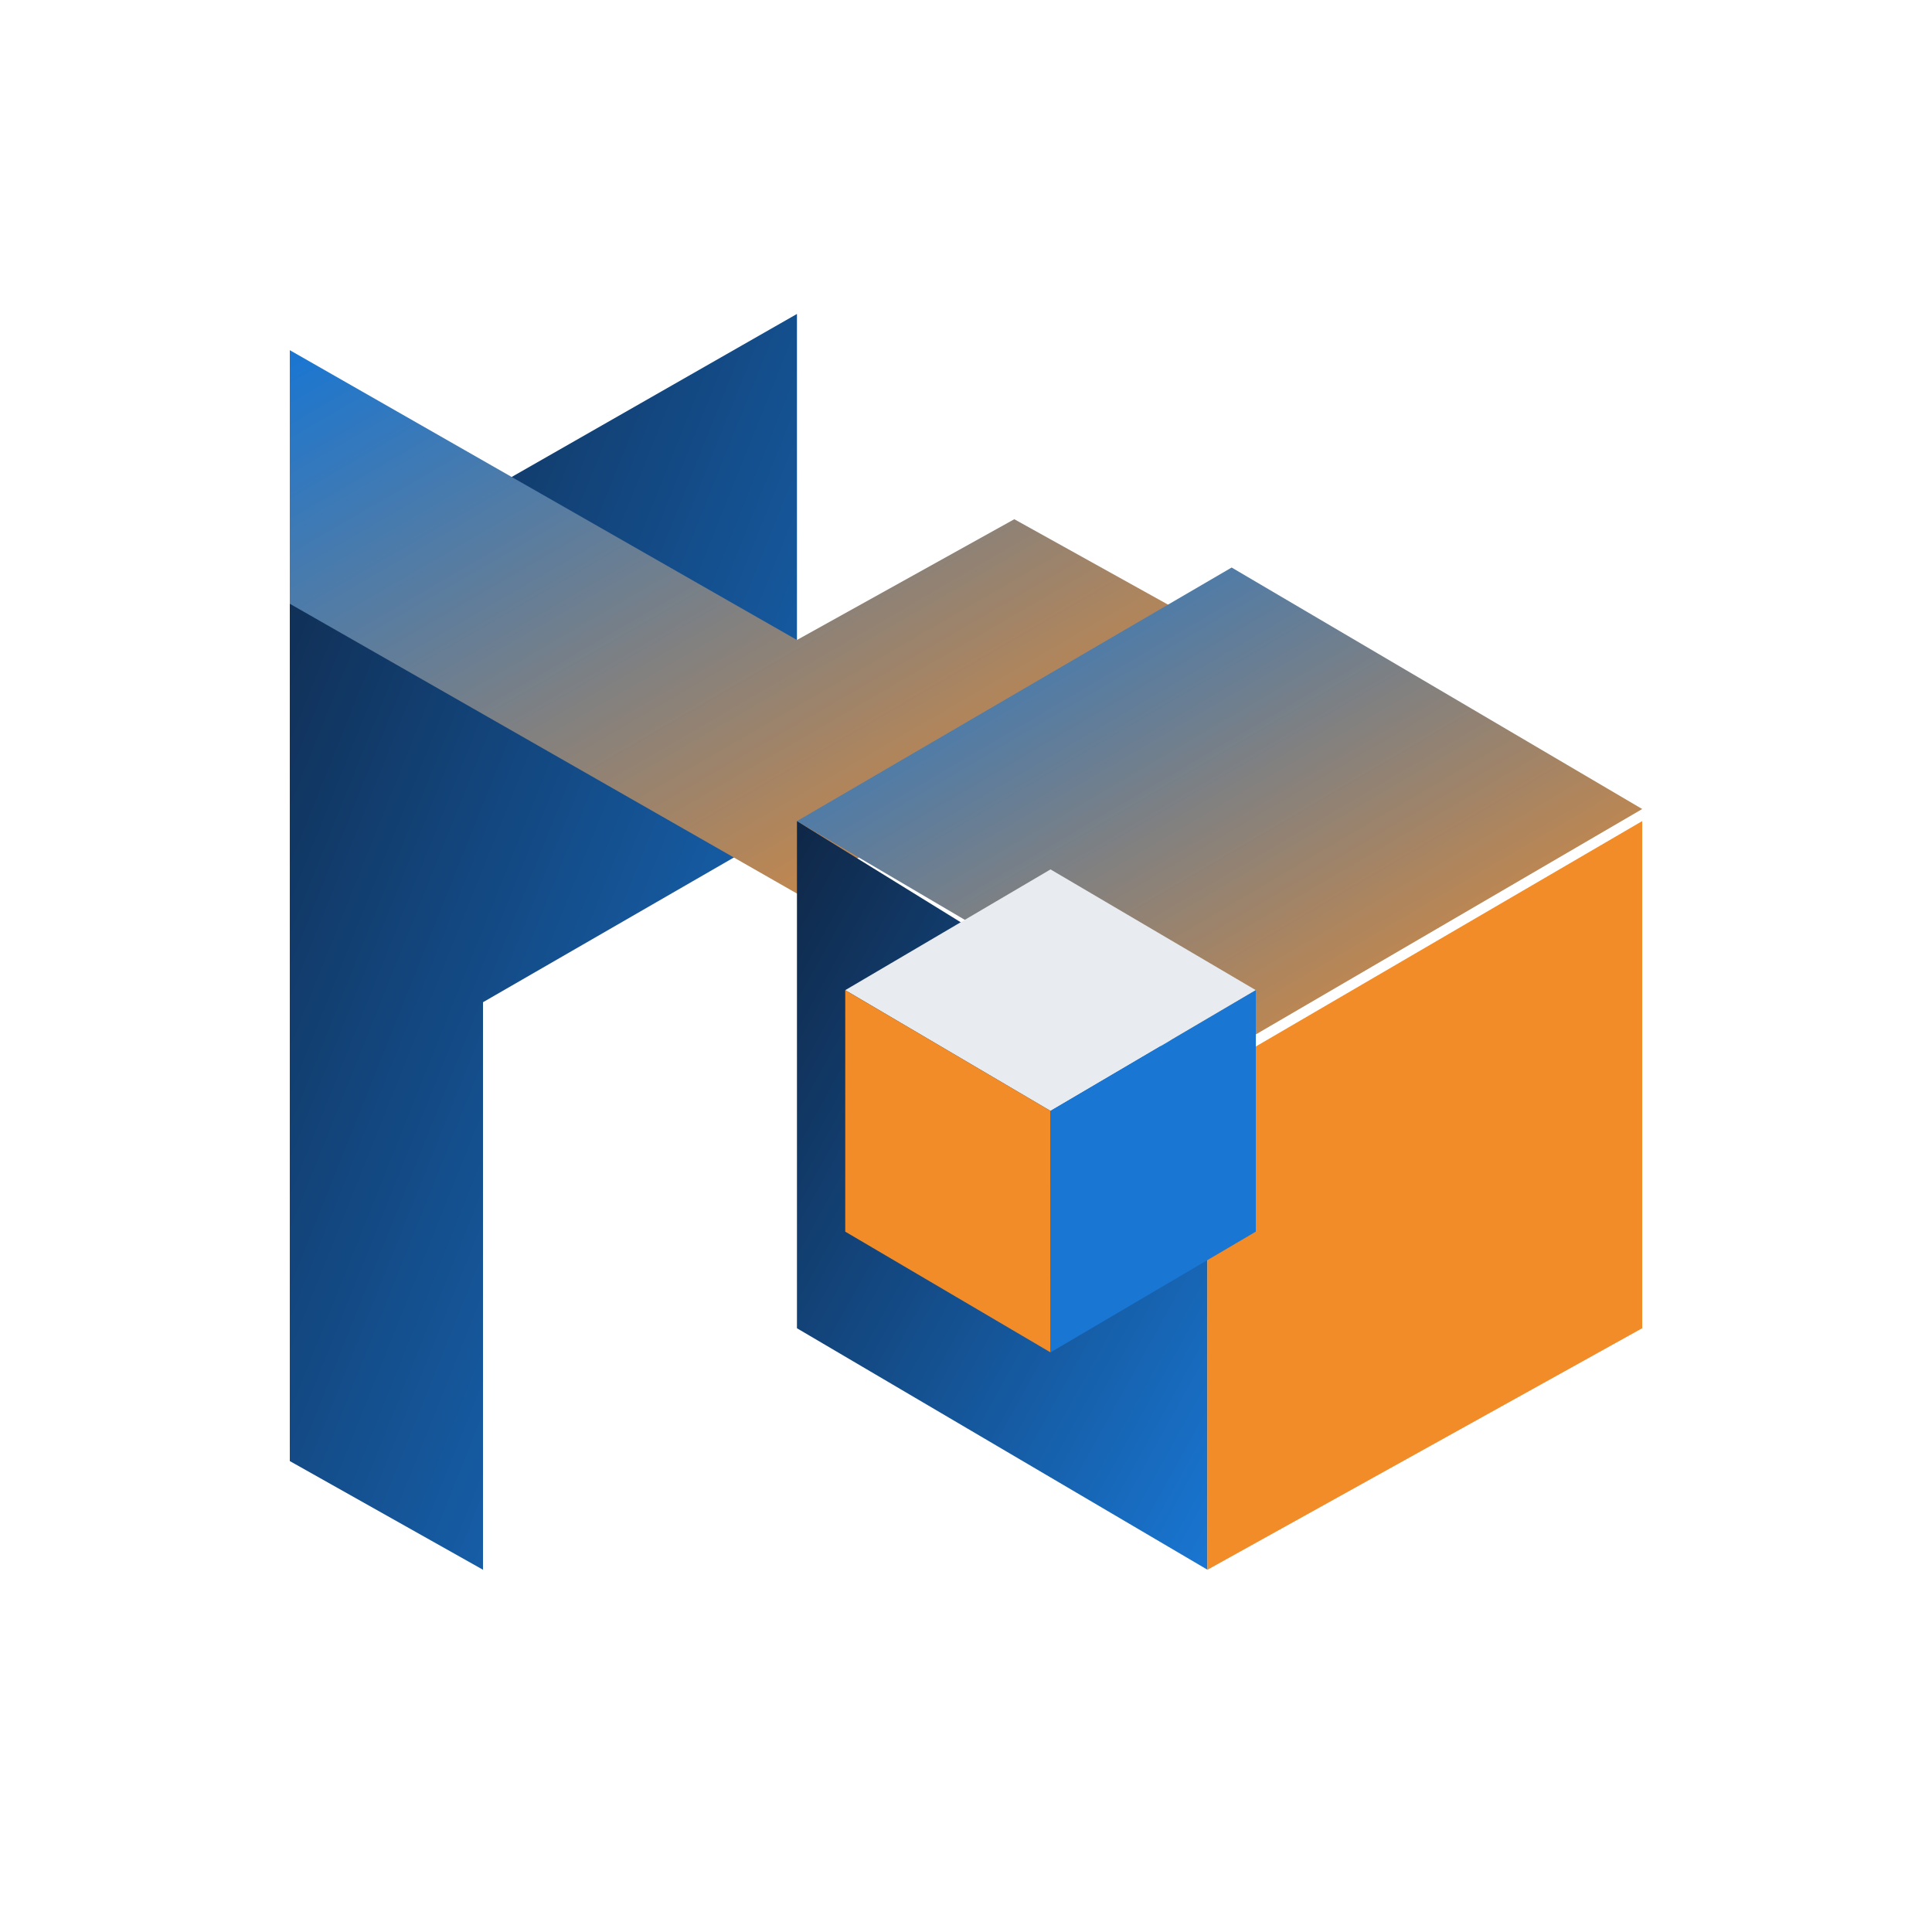
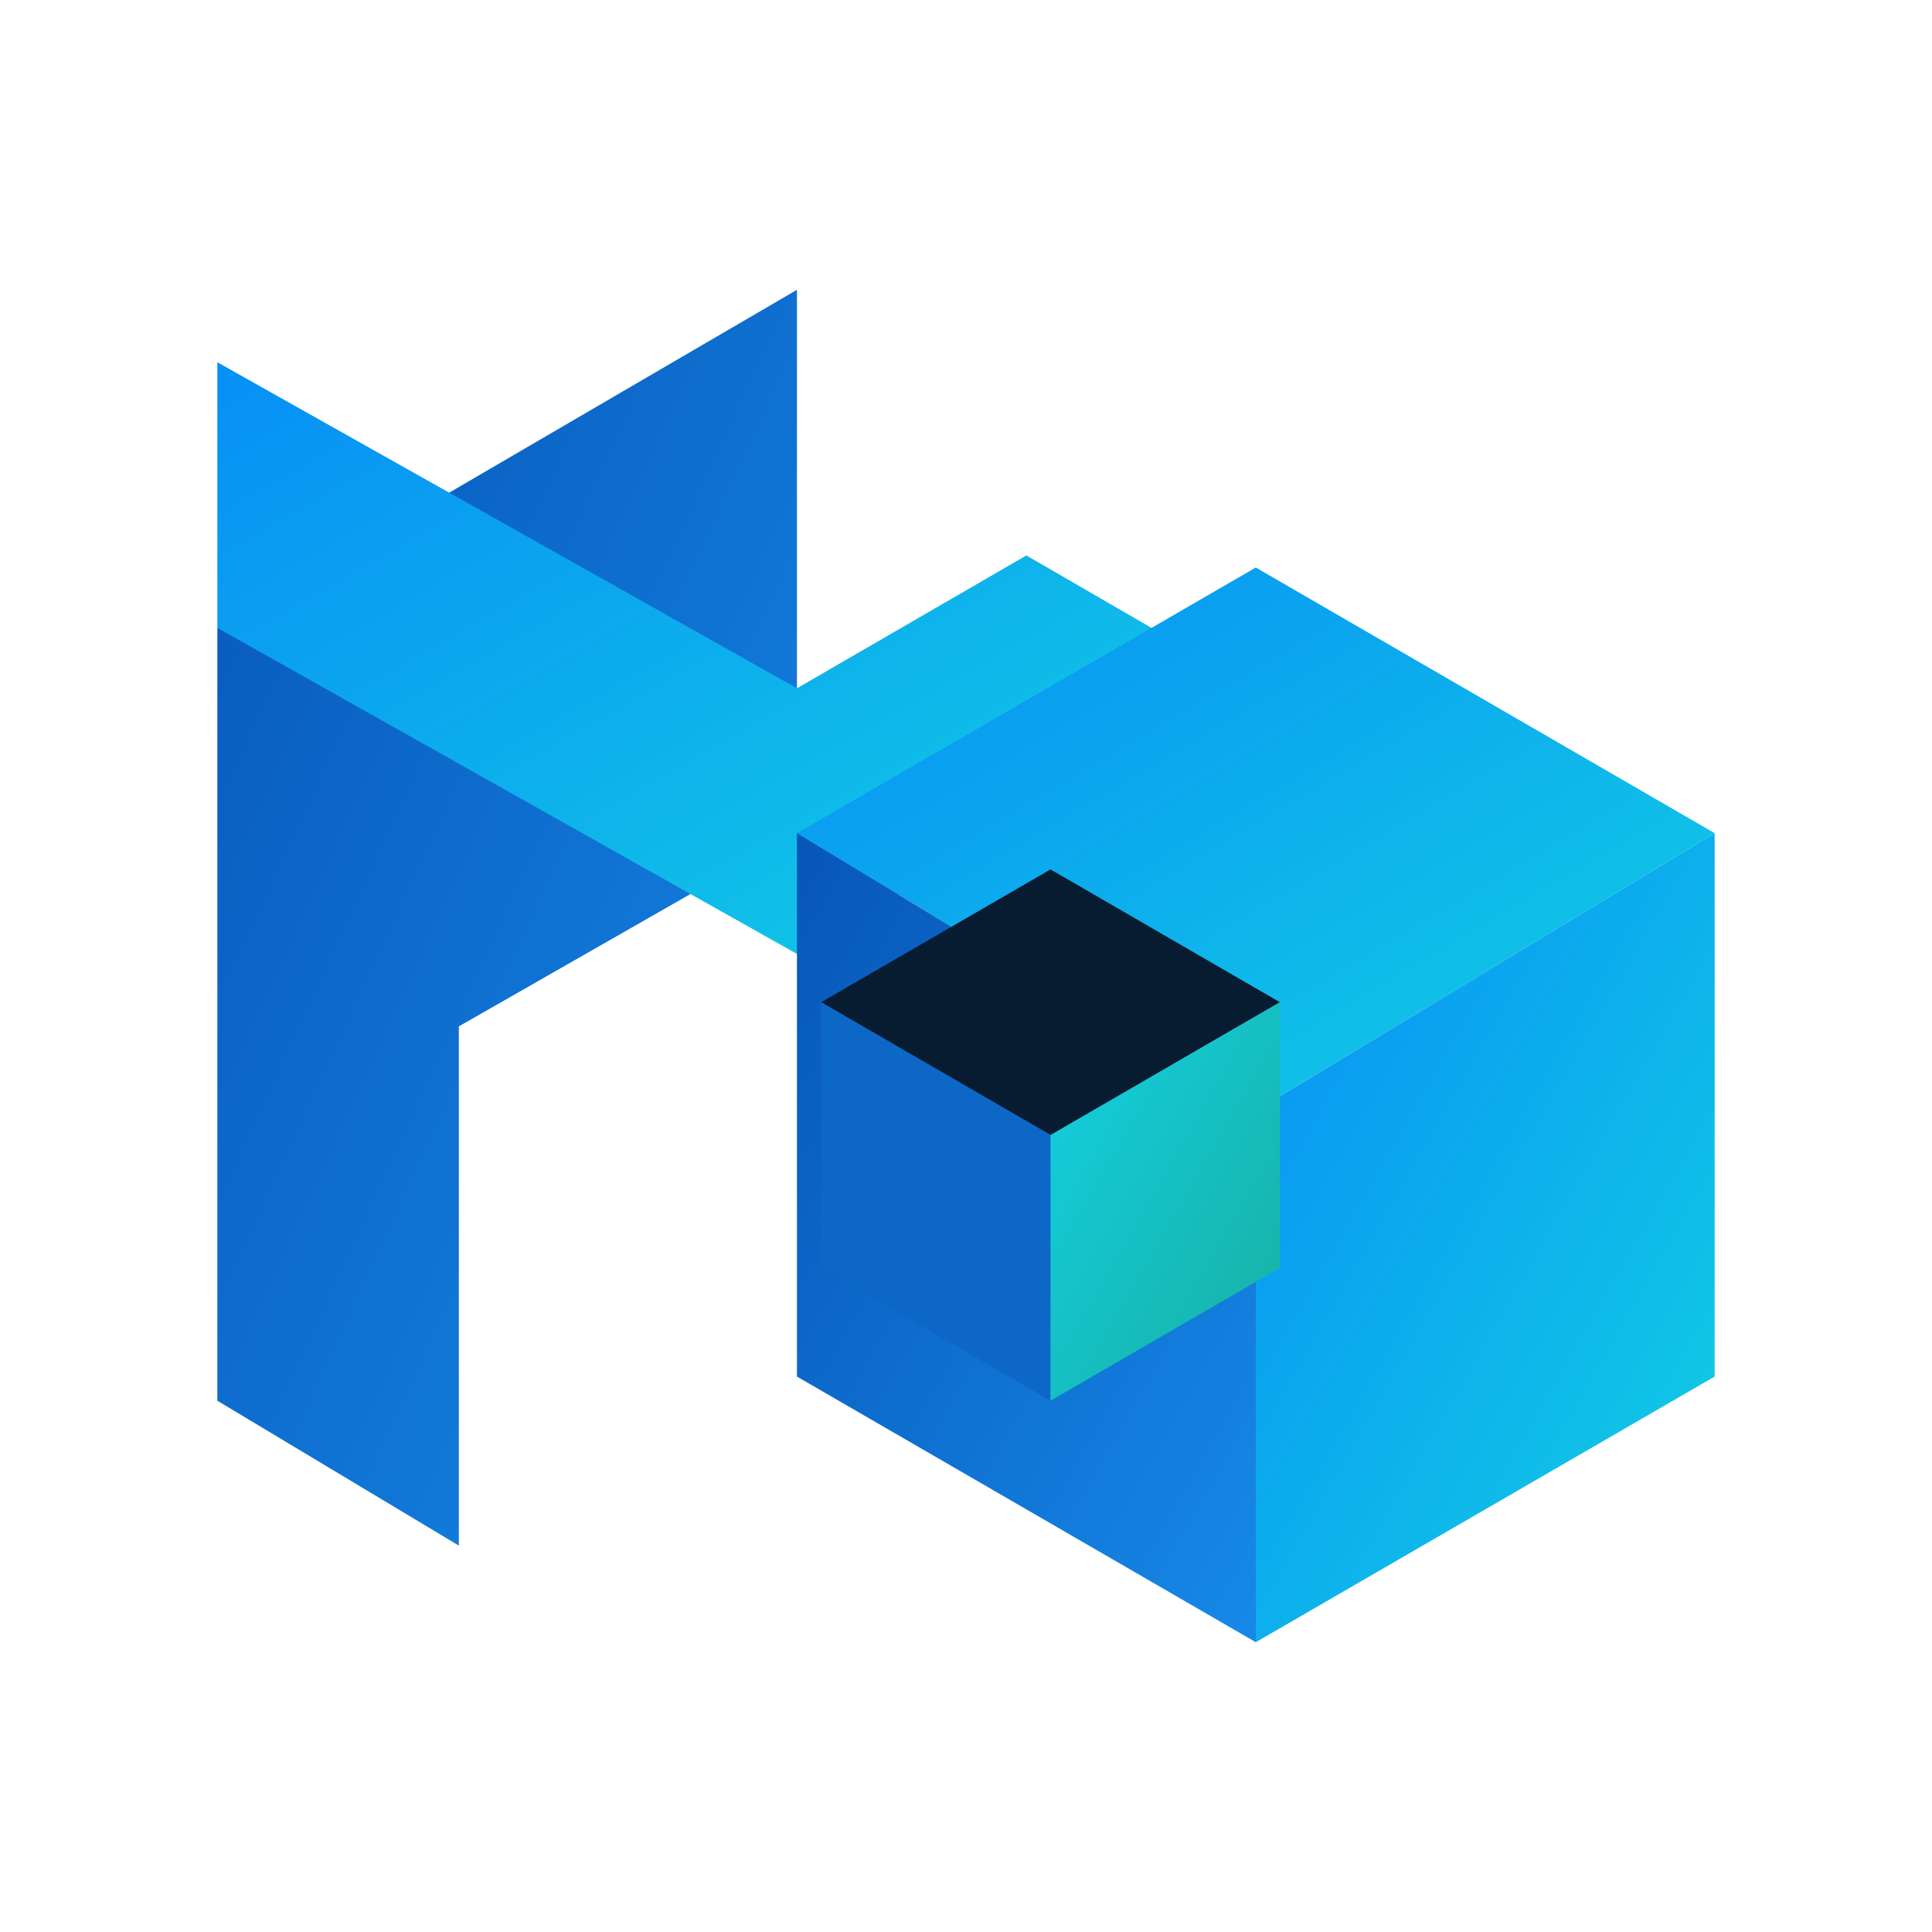
<svg xmlns="http://www.w3.org/2000/svg" viewBox="0 0 160 160" role="img" aria-labelledby="title desc">
  <defs>
-     <linearGradient id="g1" x1="0" y1="0" x2="1" y2="1">
-       <stop stop-color="#1976D2" />
-       <stop offset="1" stop-color="#F28C28" />
+     <linearGradient id="cubiTop" x1="0" y1="0" x2="1" y2="1">
+       <stop stop-color="#078FF5" />
+       <stop offset="1" stop-color="#13D0E3" />
    </linearGradient>
-     <linearGradient id="g2" x1="0" y1="0" x2="1" y2="1">
-       <stop stop-color="#0F2747" />
-       <stop offset="1" stop-color="#1976D2" />
+     <linearGradient id="cubiSide" x1="0" y1="0" x2="1" y2="1">
+       <stop stop-color="#0756B8" />
+       <stop offset="1" stop-color="#1689E8" />
+     </linearGradient>
+     <linearGradient id="cubiCube" x1="0" y1="0" x2="1" y2="1">
+       <stop stop-color="#13D0E3" />
+       <stop offset="1" stop-color="#18AFA0" />
    </linearGradient>
  </defs>
-   <path fill="url(#g2)" d="M24 50 66 26v42L40 83v47L24 121z" />
-   <path fill="url(#g1)" d="m24 50 42 24 36-21-18-10-18 10-42-24z" />
-   <path fill="url(#g1)" d="m66 68 36-21 34 20-36 21z" />
-   <path fill="url(#g2)" d="M66 68v42l34 20V89z" />
-   <path fill="#F28C28" d="m100 89 36-21v42l-36 20z" />
-   <path fill="#E8EBEF" d="m70 82 17-10 17 10-17 10z" />
-   <path fill="#F28C28" d="m70 82 17 10v20l-17-10z" />
-   <path fill="#1976D2" d="m87 92 17-10v20l-17 10z" />
+   <path fill="url(#cubiSide)" d="M18 52 66 24v45L38 85v43L18 116z" />
+   <path fill="url(#cubiTop)" d="m18 52 48 27 38-22-19-11-19 11-48-27z" />
+   <path fill="url(#cubiTop)" d="m66 69 38-22 38 22-38 23z" />
+   <path fill="url(#cubiSide)" d="M66 69v45l38 22V92z" />
+   <path fill="url(#cubiTop)" d="m104 92 38-23v45l-38 22z" />
+   <path fill="#071C31" d="m68 83 19-11 19 11-19 11z" />
+   <path fill="#0C67C7" d="m68 83 19 11v22l-19-11z" />
+   <path fill="url(#cubiCube)" d="m87 94 19-11v22l-19 11z" />
</svg>
